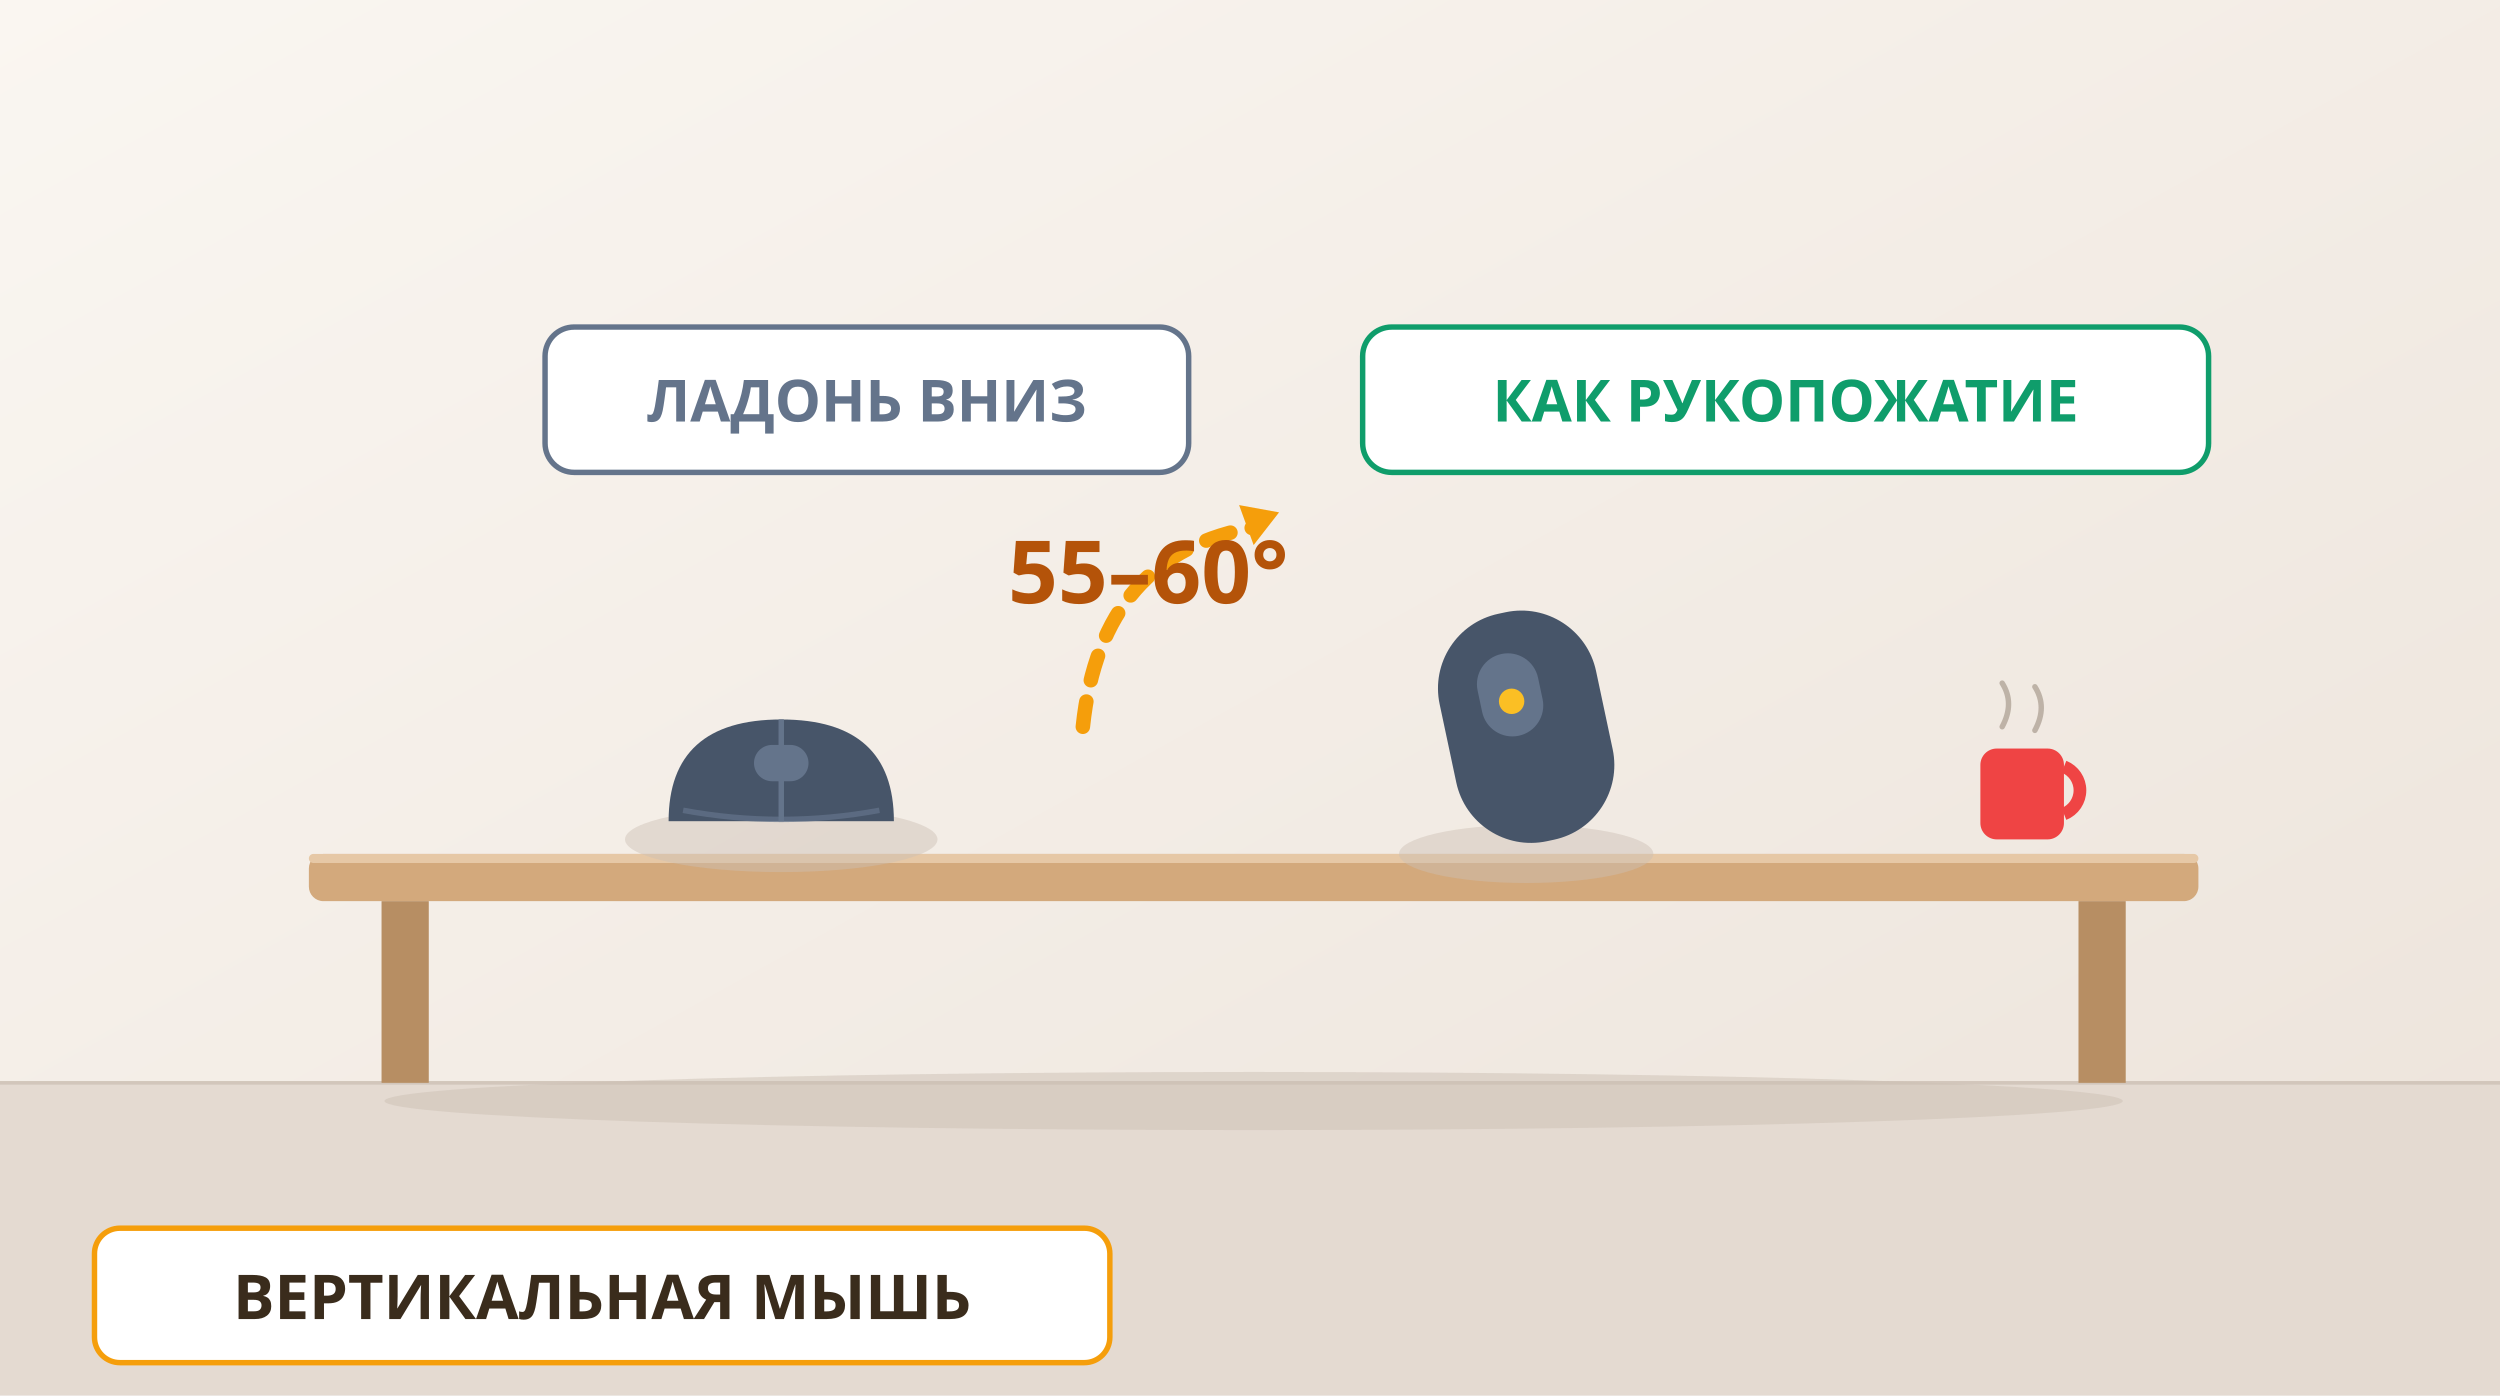
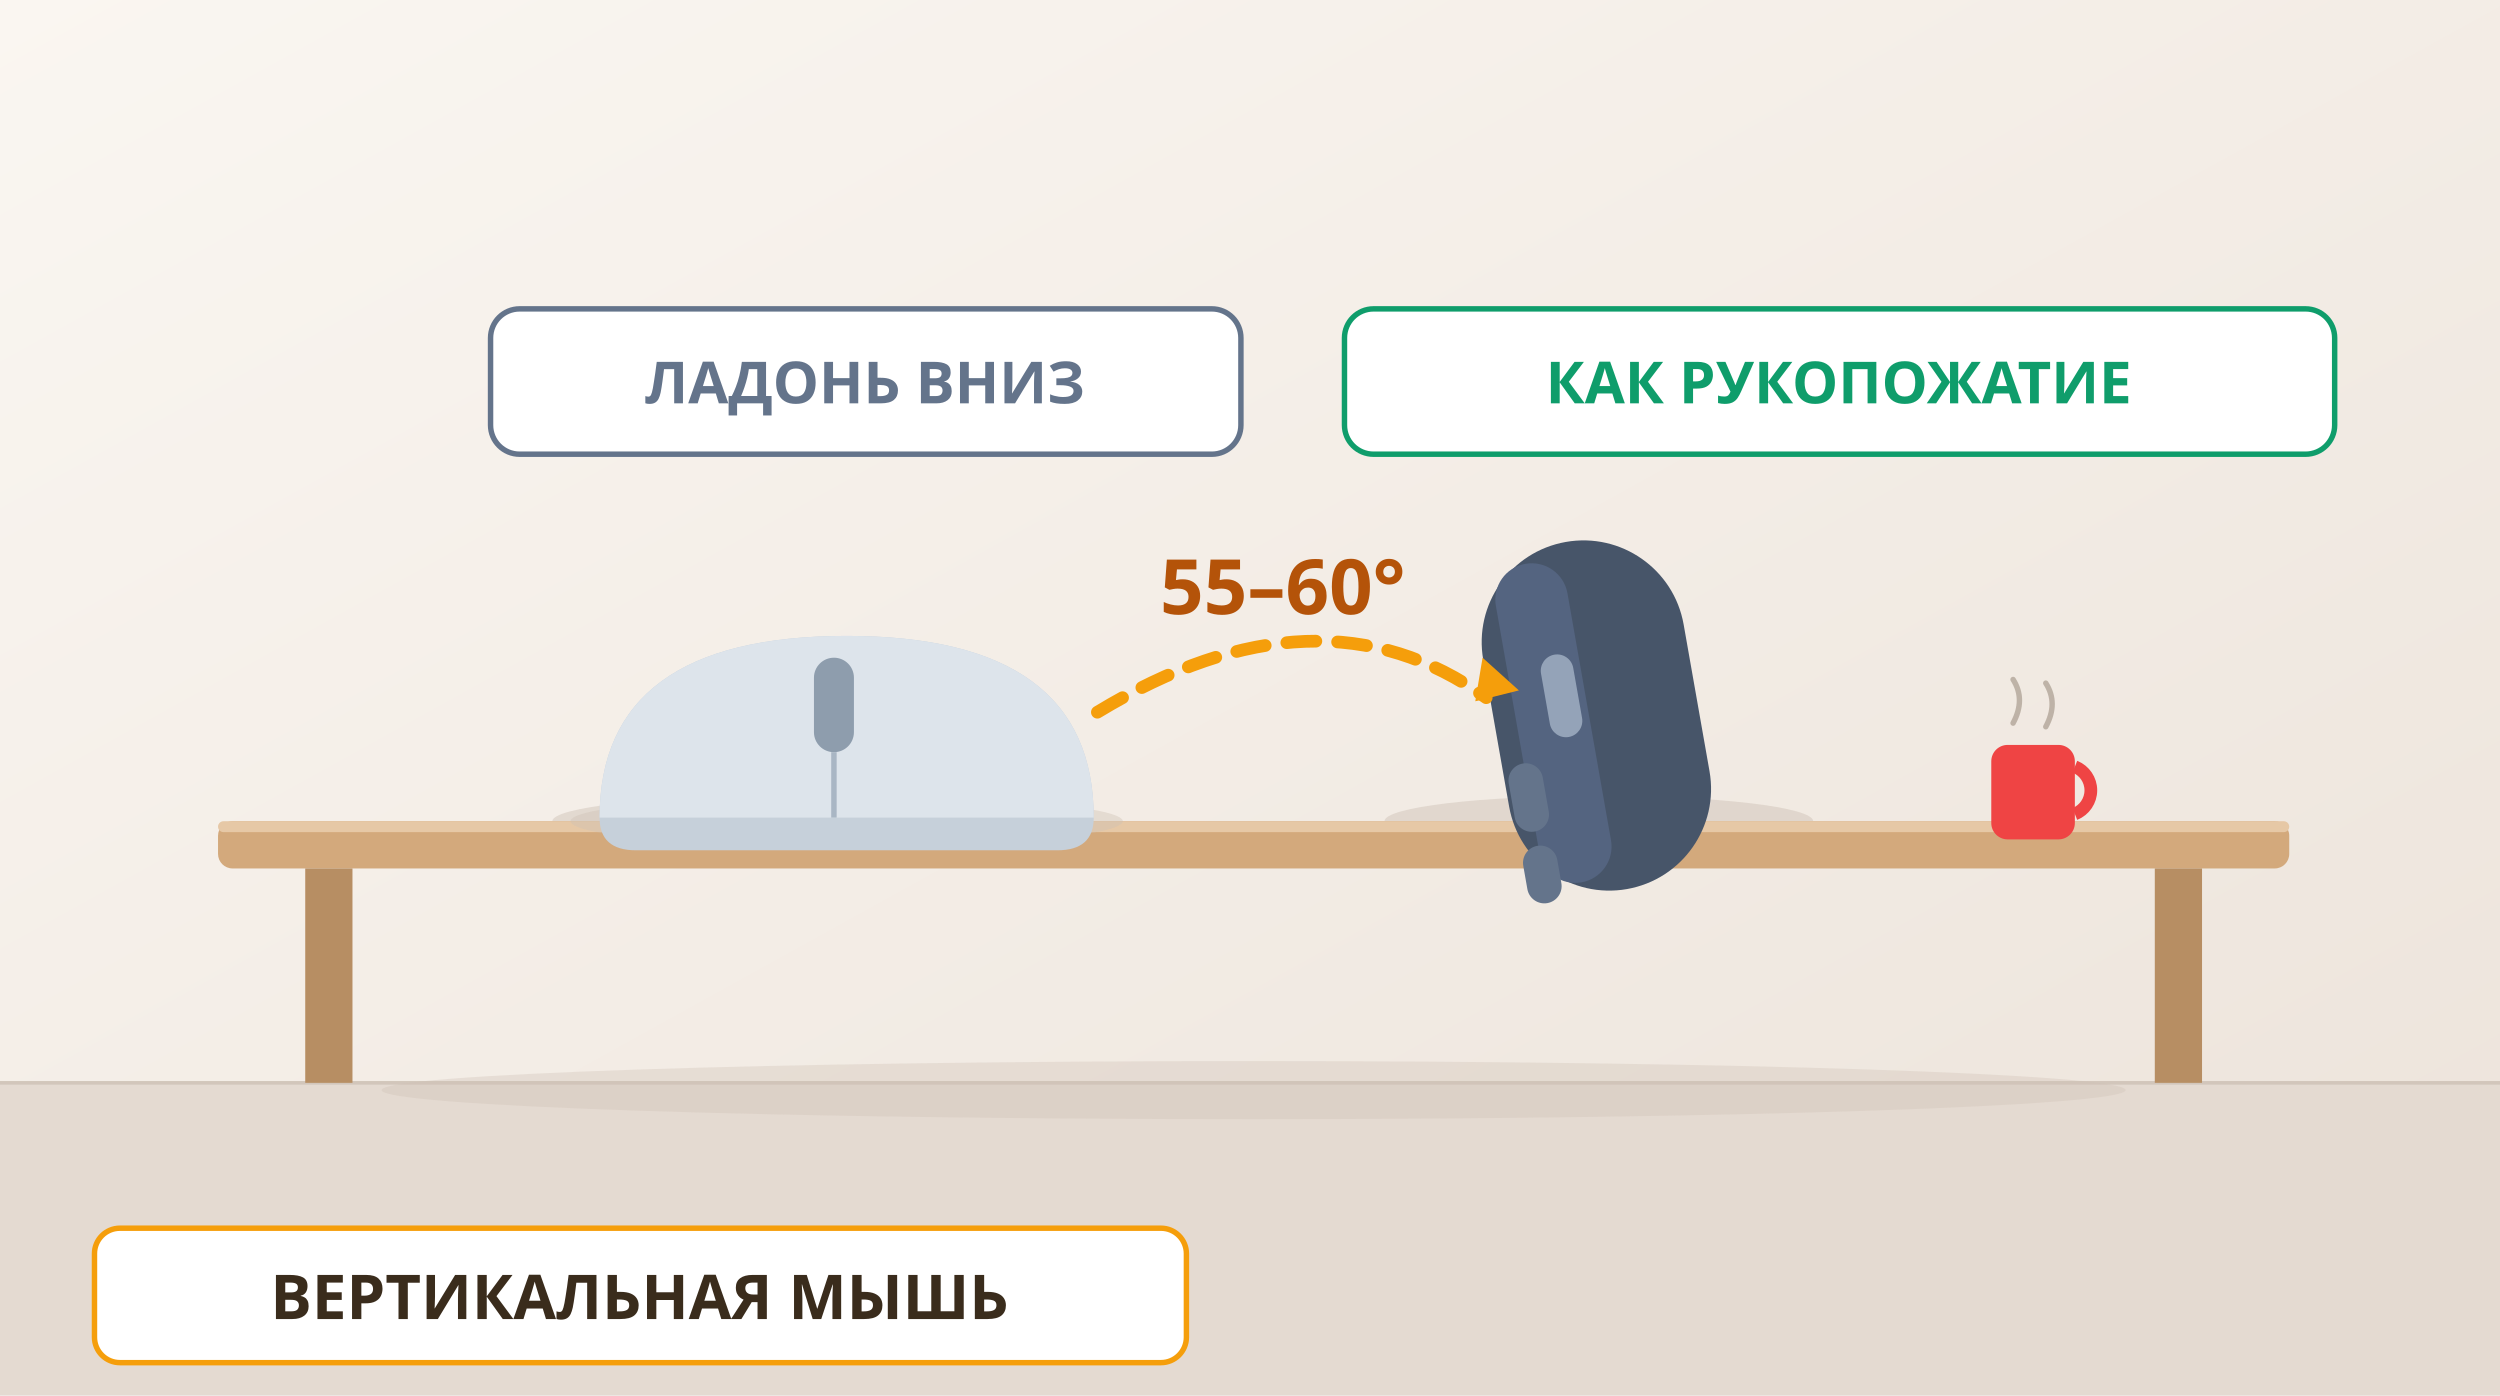
<svg xmlns="http://www.w3.org/2000/svg" viewBox="0 0 1376 768" width="1376" height="768">
  <defs>
    <linearGradient id="bg" x1="0%" y1="0%" x2="100%" y2="100%">
      <stop offset="0%" stop-color="#faf6f1" />
      <stop offset="100%" stop-color="#ece3da" />
    </linearGradient>
  </defs>
  <rect width="1376" height="768" fill="url(#bg)" />
  <rect x="0" y="596" width="1376" height="172" fill="#e4dad1" />
  <line x1="0" y1="596" x2="1376" y2="596" stroke="#d2c6bb" stroke-width="2" />
-   <ellipse cx="690" cy="606" rx="478.4" ry="16" fill="#cdc0b5" fill-opacity="0.5" />
-   <rect x="170" y="470" width="1040" height="26" rx="8" fill="#d3a97c" />
-   <rect x="170" y="470" width="1040" height="5" rx="2.5" fill="#e6c8a6" />
-   <rect x="210" y="496" width="26" height="100" fill="#b78e63" />
-   <rect x="1144" y="496" width="26" height="100" fill="#b78e63" />
-   <ellipse cx="430" cy="462" rx="86" ry="18" fill="#cdc0b5" fill-opacity="0.45" />
-   <path d="M368 452 q0 -56 62 -56 q62 0 62 56 z" fill="#475569" />
-   <path d="M430 396 v56" stroke="#64748b" stroke-width="3" />
-   <rect x="415" y="410" width="30" height="20" rx="10" fill="#64748b" />
-   <path d="M376 446 q54 10 108 0" fill="none" stroke="#64748b" stroke-width="3" opacity="0.7" />
-   <ellipse cx="840" cy="470" rx="70" ry="16" fill="#cdc0b5" fill-opacity="0.45" />
-   <rect x="796" y="336" width="88" height="128" rx="42" fill="#475569" transform="rotate(-12 840 400)" />
-   <rect x="818" y="358" width="34" height="46" rx="17" fill="#64748b" transform="rotate(-12 840 400)" />
-   <circle cx="832" cy="386" r="7" fill="#fbbf24" />
-   <path d="M596 400 q10 -96 96 -110" fill="none" stroke="#f59e0b" stroke-width="8" stroke-linecap="round" stroke-dasharray="14 12" />
-   <path d="M682 278 l22 4 l-14 18 z" fill="#f59e0b" />
-   <text x="632" y="332" font-family="system-ui, sans-serif" font-size="48" font-weight="800" fill="#b45309" text-anchor="middle">55–60°</text>
-   <rect x="300" y="180" width="354.24" height="80" rx="16" fill="#ffffff" stroke="#64748b" stroke-width="3" />
-   <text x="477.12" y="232" font-family="system-ui, sans-serif" font-size="32" font-weight="800" fill="#64748b" text-anchor="middle">ЛАДОНЬ ВНИЗ</text>
-   <rect x="750" y="180" width="465.6" height="80" rx="16" fill="#ffffff" stroke="#0f9d6b" stroke-width="3" />
-   <text x="982.8" y="232" font-family="system-ui, sans-serif" font-size="32" font-weight="800" fill="#0f9d6b" text-anchor="middle">КАК РУКОПОЖАТИЕ</text>
-   <rect x="1090" y="412" width="46" height="50" rx="9" fill="#ef4444" />
-   <path d="M1136 422 a14 14 0 0 1 0 26" fill="none" stroke="#ef4444" stroke-width="7" />
-   <path d="M1102 400 q7 -13 0 -24 M1120 402 q7 -13 0 -24" fill="none" stroke="#a89b8e" stroke-width="3" stroke-linecap="round" opacity="0.7" />
-   <rect x="52" y="676" width="558.86" height="74" rx="14" fill="#ffffff" stroke="#f59e0b" stroke-width="3" />
-   <text x="331.43" y="726" font-family="system-ui, sans-serif" font-size="34" font-weight="800" fill="#3a2c1c" text-anchor="middle">ВЕРТИКАЛЬНАЯ МЫШЬ</text>
+   <ellipse cx="690" cy="600" rx="480" ry="16" fill="#cdc0b5" fill-opacity="0.35" />
+   <ellipse cx="430" cy="452" rx="126" ry="14" fill="#cdc0b5" fill-opacity="0.45" />
+   <ellipse cx="880" cy="452" rx="118" ry="14" fill="#cdc0b5" fill-opacity="0.45" />
+   <rect x="120" y="452" width="1140" height="26" rx="8" fill="#d3a97c" />
+   <rect x="120" y="452" width="1140" height="6" rx="3" fill="#e6c8a6" />
+   <rect x="168" y="478" width="26" height="118" fill="#b78e63" />
+   <rect x="1186" y="478" width="26" height="118" fill="#b78e63" />
+   <ellipse cx="466" cy="452" rx="152" ry="14" fill="#cdc0b5" fill-opacity="0.4" />
+   <path d="M330 450 q0 -100 136 -100 q136 0 136 100 q0 18 -20 18 h-232 q-20 0 -20 -18 z" fill="#c6d0da" />
+   <path d="M330 450 q0 -100 136 -100 q136 0 136 100 z" fill="#dde4eb" />
+   <rect x="448" y="362" width="22" height="52" rx="11" fill="#8e9dad" />
+   <path d="M459 414 v36" stroke="#a9b6c4" stroke-width="3" />
+   <g transform="rotate(-10 886 424)">
+     <rect x="828" y="296" width="112" height="194" rx="56" fill="#475569" />
+     <rect x="840" y="304" width="40" height="178" rx="20" fill="#546480" />
+     <rect x="858" y="356" width="18" height="46" rx="9" fill="#94a3b8" />
+     <rect x="830" y="412" width="19" height="38" rx="9.5" fill="#64748b" />
+     <rect x="830" y="458" width="19" height="32" rx="9.5" fill="#64748b" />
+   </g>
+   <path d="M604 392 q122 -74 214 -8" fill="none" stroke="#f59e0b" stroke-width="7" stroke-dasharray="16 12" stroke-linecap="round" />
+   <path d="M812 386 l4 -24 l20 18 z" fill="#f59e0b" />
+   <text x="706" y="338" font-family="system-ui, sans-serif" font-size="42" font-weight="800" fill="#b45309" text-anchor="middle">55–60°</text>
+   <rect x="270" y="170" width="413" height="80" rx="16" fill="#ffffff" stroke="#64748b" stroke-width="3" />
+   <text x="476" y="222" font-family="system-ui, sans-serif" font-size="32" font-weight="800" fill="#64748b" text-anchor="middle">ЛАДОНЬ ВНИЗ</text>
+   <rect x="740" y="170" width="545" height="80" rx="16" fill="#ffffff" stroke="#0f9d6b" stroke-width="3" />
+   <text x="1012" y="222" font-family="system-ui, sans-serif" font-size="32" font-weight="800" fill="#0f9d6b" text-anchor="middle">КАК РУКОПОЖАТИЕ</text>
+   <rect x="1096" y="410" width="46" height="52" rx="9" fill="#ef4444" />
+   <path d="M1142 422 a14 14 0 0 1 0 26" fill="none" stroke="#ef4444" stroke-width="7" />
+   <path d="M1108 398 q7 -13 0 -24 M1126 400 q7 -13 0 -24" fill="none" stroke="#a89b8e" stroke-width="3" stroke-linecap="round" opacity="0.7" />
+   <rect x="52" y="676" width="601" height="74" rx="14" fill="#ffffff" stroke="#f59e0b" stroke-width="3" />
+   <text x="352" y="726" font-family="system-ui, sans-serif" font-size="34" font-weight="800" fill="#3a2c1c" text-anchor="middle">ВЕРТИКАЛЬНАЯ МЫШЬ</text>
</svg>
